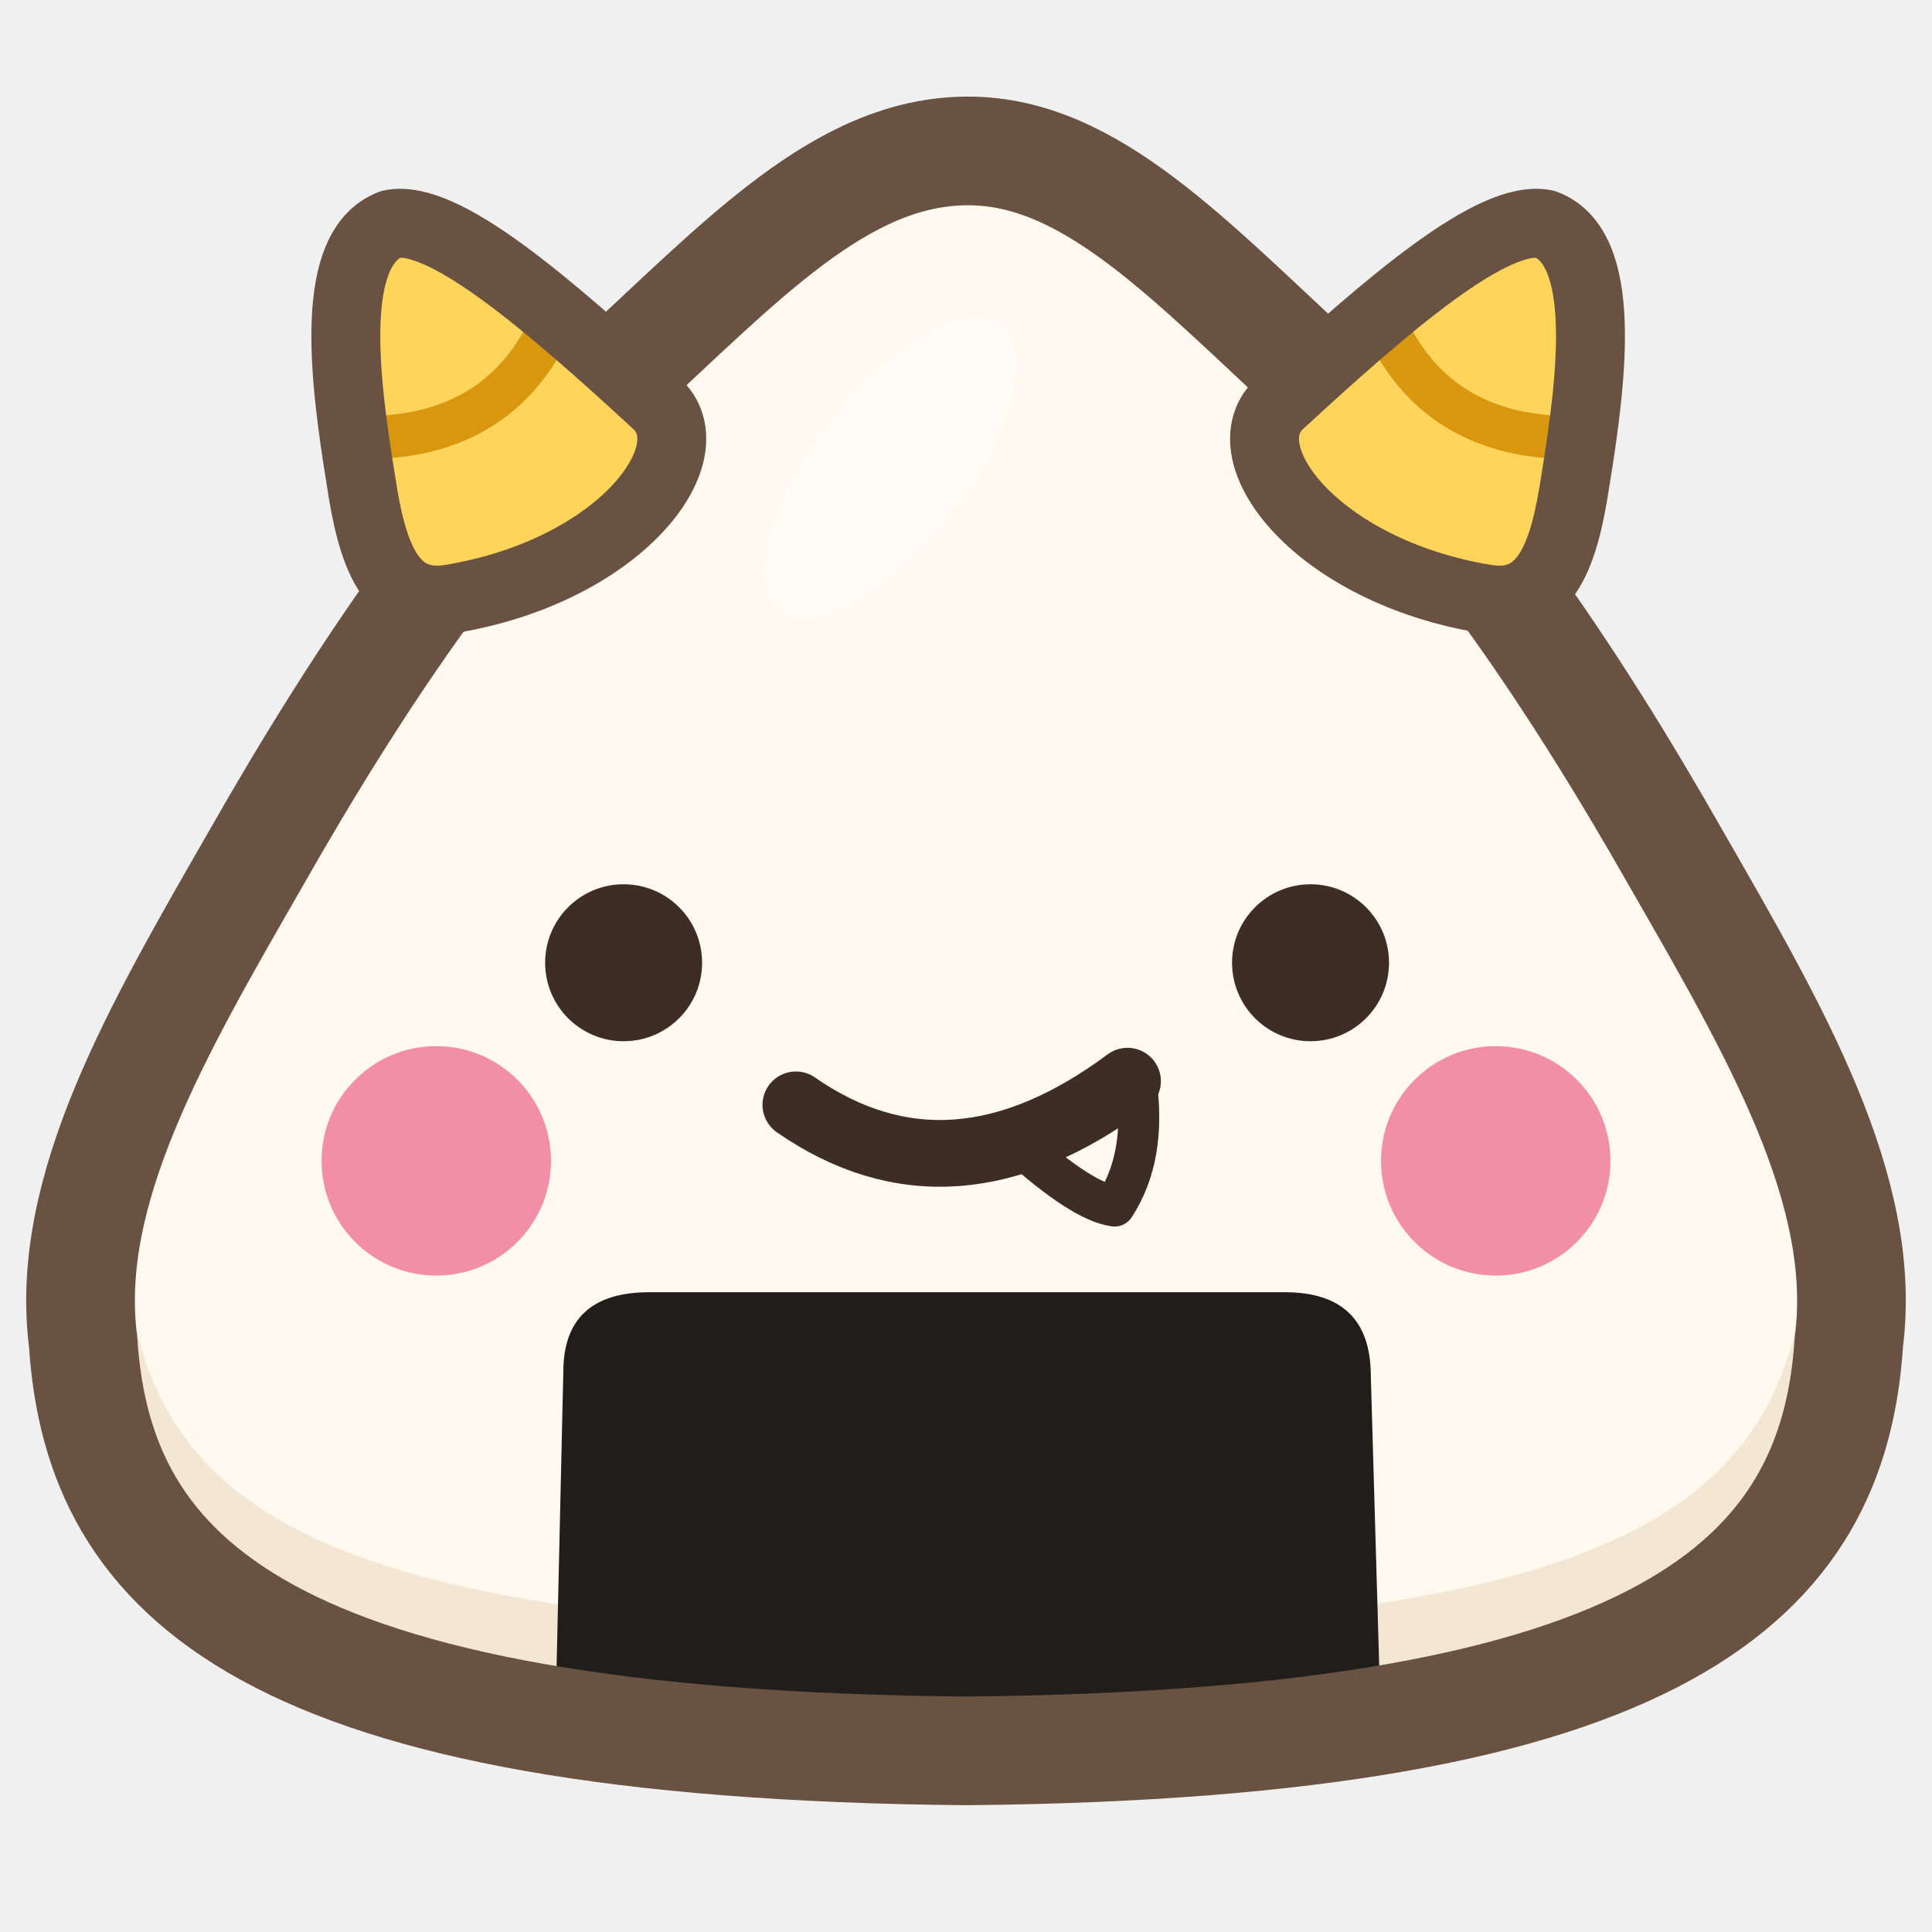
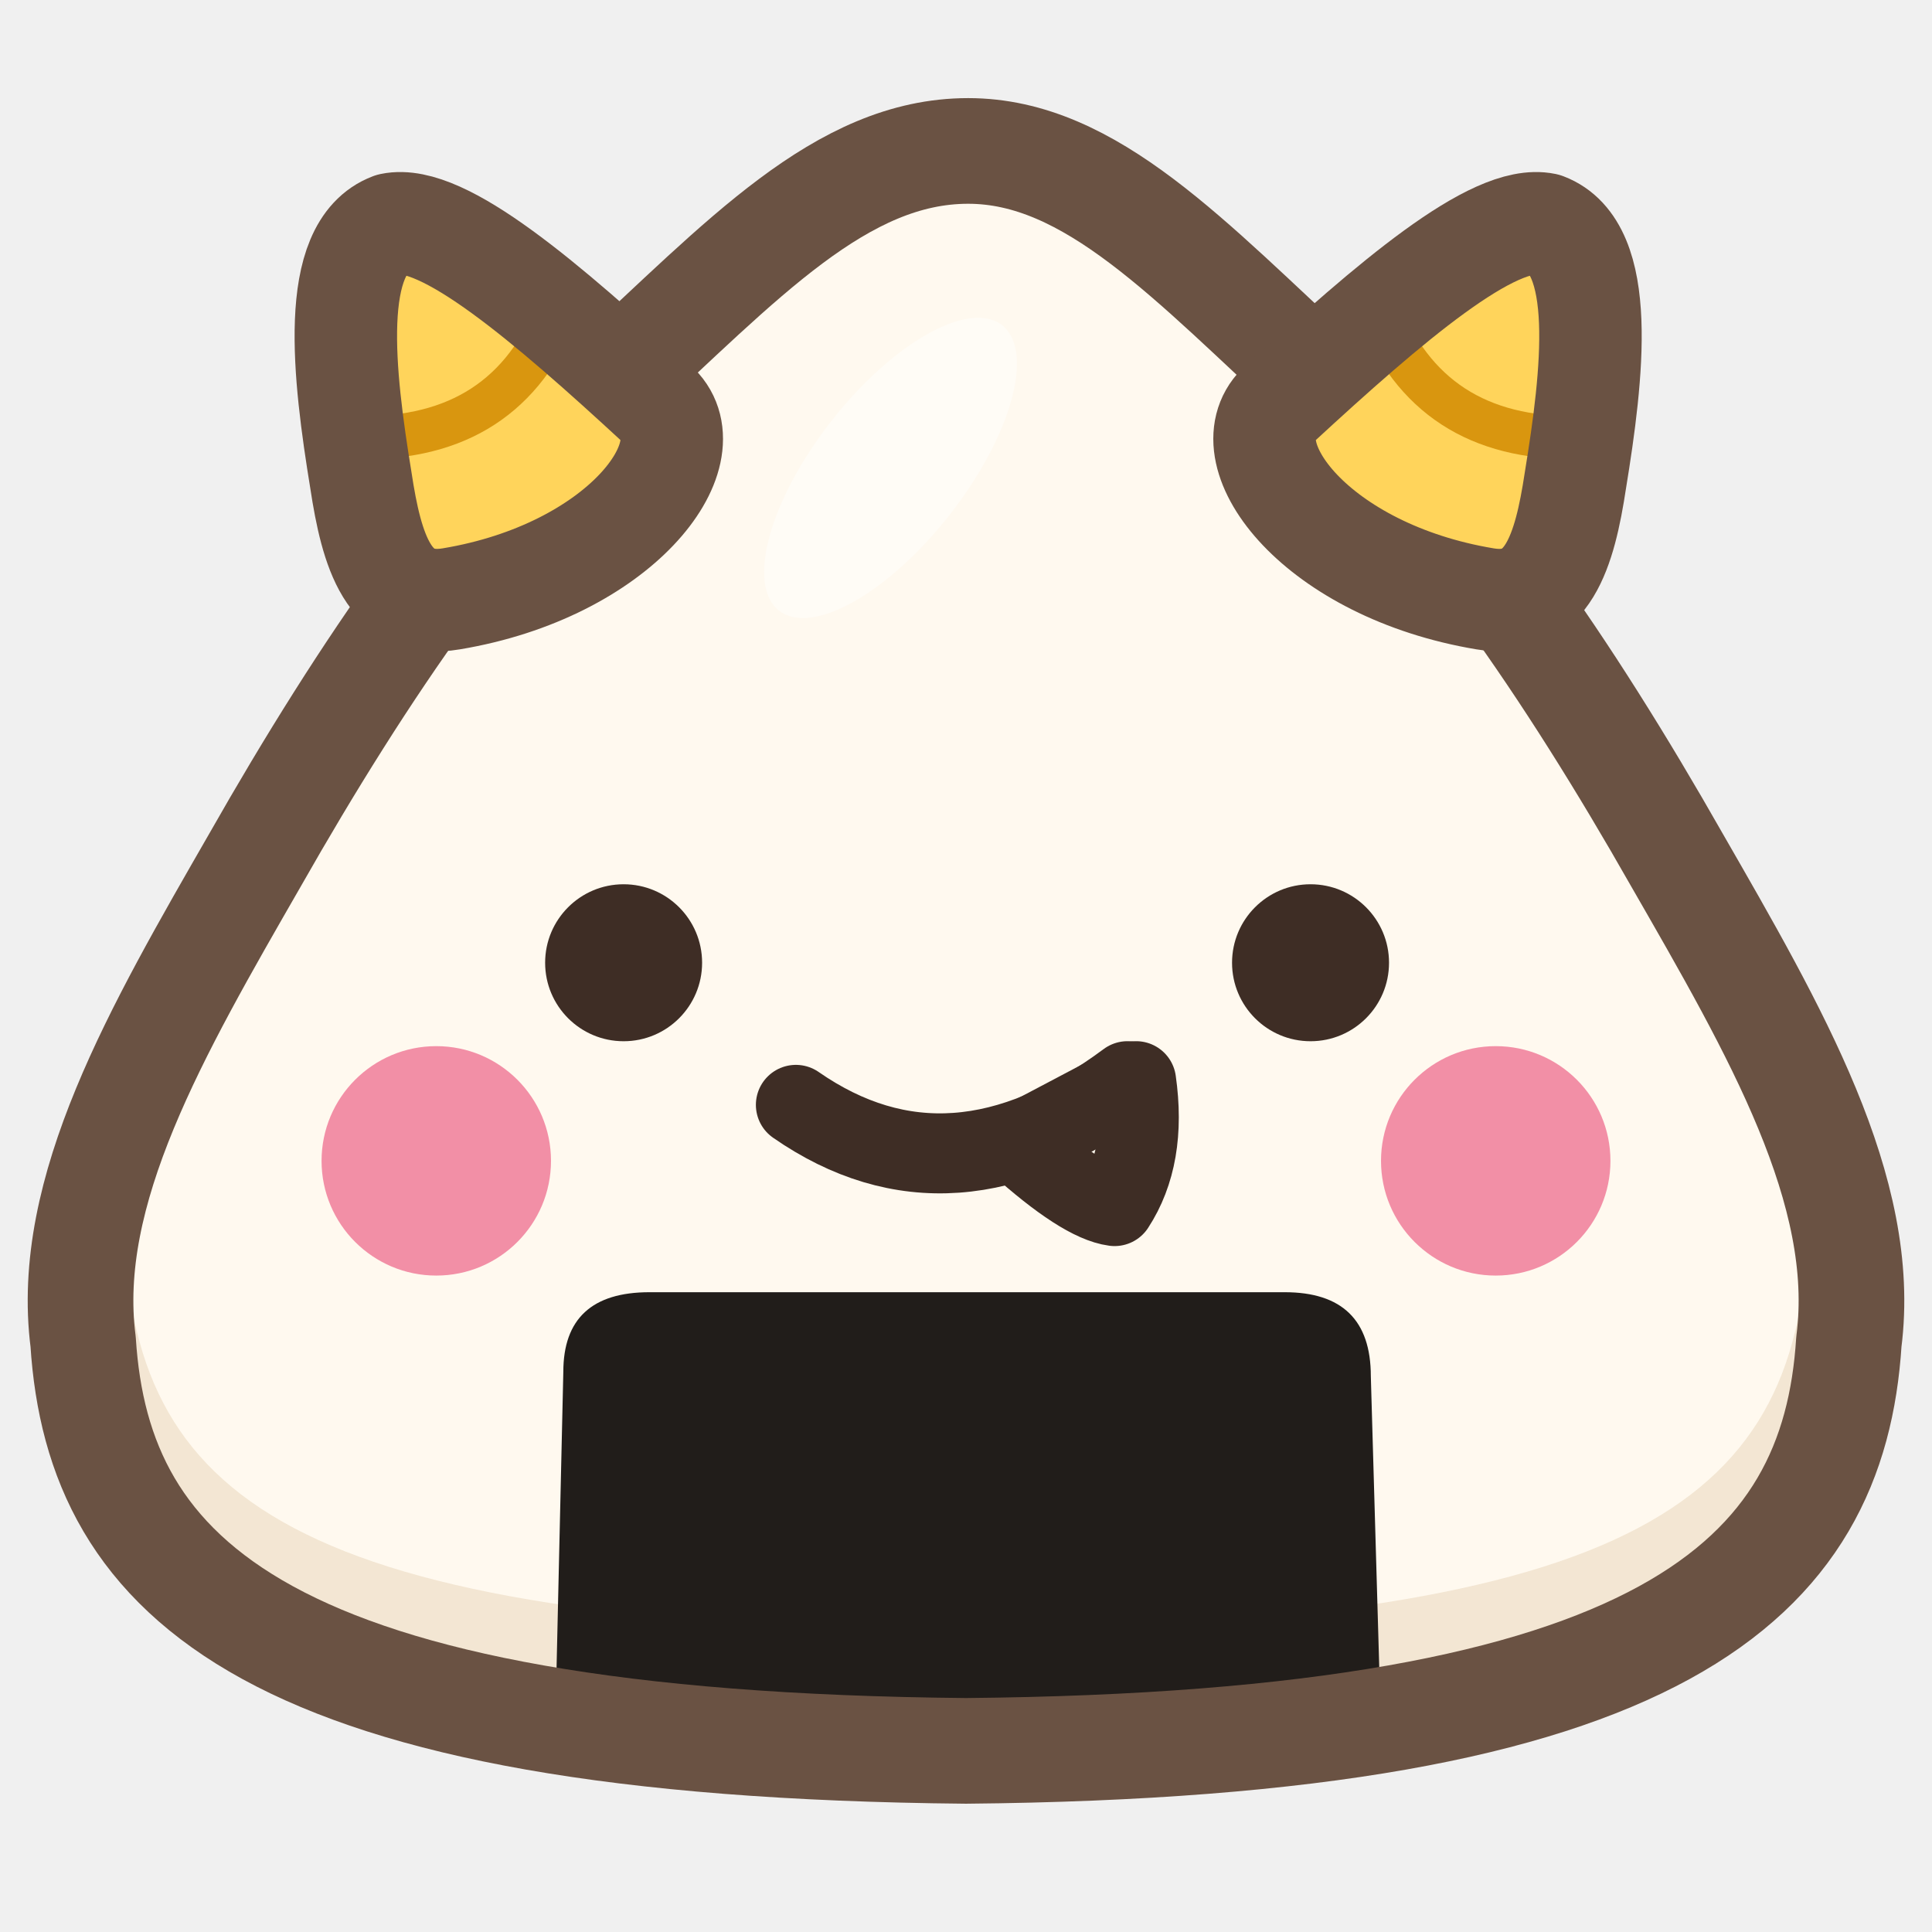
- <svg xmlns="http://www.w3.org/2000/svg" width="64" height="64" viewBox="0 0 128 128" role="img" aria-label="Oni">
+ <svg xmlns="http://www.w3.org/2000/svg" viewBox="0 0 128 128" role="img" aria-label="Oni" width="64" height="64">
  <defs>
    <clipPath id="oni-body">
      <path d="M557 83 C498 83 452 134 390 191 C332 242 276 324 226 412 C180 492 137 566 146 636 C153 746 231 823 556 826 C881 823 959 746 966 636 C975 566 932 492 886 412 C836 324 780 242 722 191 C660 134 614 83 557 83 Z" transform="translate(-15.32167 -1.841184) scale(0.1426649)" />
    </clipPath>
    <clipPath id="oni-horn-left">
      <path d="M289 117 C313 112 361 153 413 201 C436 224 395 278 317 291 C288 296 280 269 275 236 C267 187 260 128 289 117 Z" transform="translate(-15.32167 -1.841184) scale(0.1426649)" />
    </clipPath>
    <clipPath id="oni-horn-right">
      <path d="M825 117 C801 112 753 153 701 201 C678 224 719 278 797 291 C826 296 834 269 839 236 C847 187 854 128 825 117 Z" transform="translate(-15.32167 -1.841184) scale(0.1426649)" />
    </clipPath>
  </defs>
  <g transform="translate(-15.32167 -1.841184) scale(0.1426649)">
    <path d="M557 83 C498 83 452 134 390 191 C332 242 276 324 226 412 C180 492 137 566 146 636 C153 746 231 823 556 826 C881 823 959 746 966 636 C975 566 932 492 886 412 C836 324 780 242 722 191 C660 134 614 83 557 83 Z" fill="#FFF9EF" />
  </g>
  <g clip-path="url(#oni-body)">
    <g transform="translate(-15.32167 -1.841184) scale(0.1426649)">
      <path d="M165 581 C168 710 242 766 556 771 C870 766 944 710 947 581 L985 867 H125 Z" fill="#EEDFC8" opacity=".72" />
      <path d="M365 825 L369 650 Q369 613 409 613 H704 Q744 613 744 652 L749 825 Z" fill="#211D1A" />
    </g>
  </g>
  <g clip-path="url(#oni-body)">
    <ellipse cx="59" cy="31" rx="5" ry="12" transform="rotate(38 59 31)" fill="white" opacity="0.45" />
  </g>
  <g transform="translate(-15.32167 -1.841184) scale(0.1426649)">
-     <path d="M557 83 C498 83 452 134 390 191 C332 242 276 324 226 412 C180 492 137 566 146 636 C153 746 231 823 556 826 C881 823 959 746 966 636 C975 566 932 492 886 412 C836 324 780 242 722 191 C660 134 614 83 557 83 Z" fill="none" stroke="#6A5243" stroke-width="50.468" stroke-linejoin="round" />
+     <path d="M557 83 C498 83 452 134 390 191 C332 242 276 324 226 412 C180 492 137 566 146 636 C153 746 231 823 556 826 C881 823 959 746 966 636 C975 566 932 492 886 412 C836 324 780 242 722 191 C660 134 614 83 557 83 Z" fill="none" stroke="#6A5243" stroke-width="49.066" stroke-linejoin="round" />
    <path d="M289 117 C313 112 361 153 413 201 C436 224 395 278 317 291 C288 296 280 269 275 236 C267 187 260 128 289 117 Z" fill="#FFD45B" />
    <path d="M825 117 C801 112 753 153 701 201 C678 224 719 278 797 291 C826 296 834 269 839 236 C847 187 854 128 825 117 Z" fill="#FFD45B" />
  </g>
  <g clip-path="url(#oni-horn-left)">
    <path d="M270 216 Q340 219 365 160" transform="translate(-15.32167 -1.841184) scale(0.1426649)" fill="none" stroke="#D9960F" stroke-width="20" />
  </g>
  <g clip-path="url(#oni-horn-right)">
    <path d="M844 216 Q774 219 749 160" transform="translate(-15.32167 -1.841184) scale(0.1426649)" fill="none" stroke="#D9960F" stroke-width="20" />
  </g>
  <g transform="translate(-15.32167 -1.841184) scale(0.1426649)">
-     <path d="M289 117 C313 112 361 153 413 201 C436 224 395 278 317 291 C288 296 280 269 275 236 C267 187 260 128 289 117 Z" fill="none" stroke="#6A5243" stroke-width="32" stroke-linejoin="round" />
-     <path d="M825 117 C801 112 753 153 701 201 C678 224 719 278 797 291 C826 296 834 269 839 236 C847 187 854 128 825 117 Z" fill="none" stroke="#6A5243" stroke-width="32" stroke-linejoin="round" />
+     <path d="M289 117 C313 112 361 153 413 201 C436 224 395 278 317 291 C288 296 280 269 275 236 C267 187 260 128 289 117 Z" fill="none" stroke="#6A5243" stroke-width="47.582" stroke-linejoin="round" />
+     <path d="M825 117 C801 112 753 153 701 201 C678 224 719 278 797 291 C826 296 834 269 839 236 C847 187 854 128 825 117 Z" fill="none" stroke="#6A5243" stroke-width="47.582" stroke-linejoin="round" />
    <circle cx="397" cy="460" r="36.449" fill="#3E2D25" />
    <circle cx="716" cy="460" r="36.449" fill="#3E2D25" />
    <circle cx="310" cy="552" r="53.272" fill="#F28FA6" />
    <circle cx="802" cy="552" r="53.272" fill="#F28FA6" />
-     <path d="M580 544 Q610 571 625 573 Q640 550 635 515 Z" fill="#FFF9EF" stroke="#3E2D25" stroke-width="19" stroke-linejoin="round" />
-     <path d="M477 526 Q549 576 631 515" fill="none" stroke="#3E2D25" stroke-width="31" stroke-linecap="round" />
+     <path d="M580 544 Q610 571 625 573 Q640 550 635 515 Z" fill="#FFF9EF" stroke="#3E2D25" stroke-width="37.152" stroke-linejoin="round" />
+     <path d="M477 526 Q549 576 631 515" fill="none" stroke="#3E2D25" stroke-width="37.152" stroke-linecap="round" />
  </g>
</svg>
